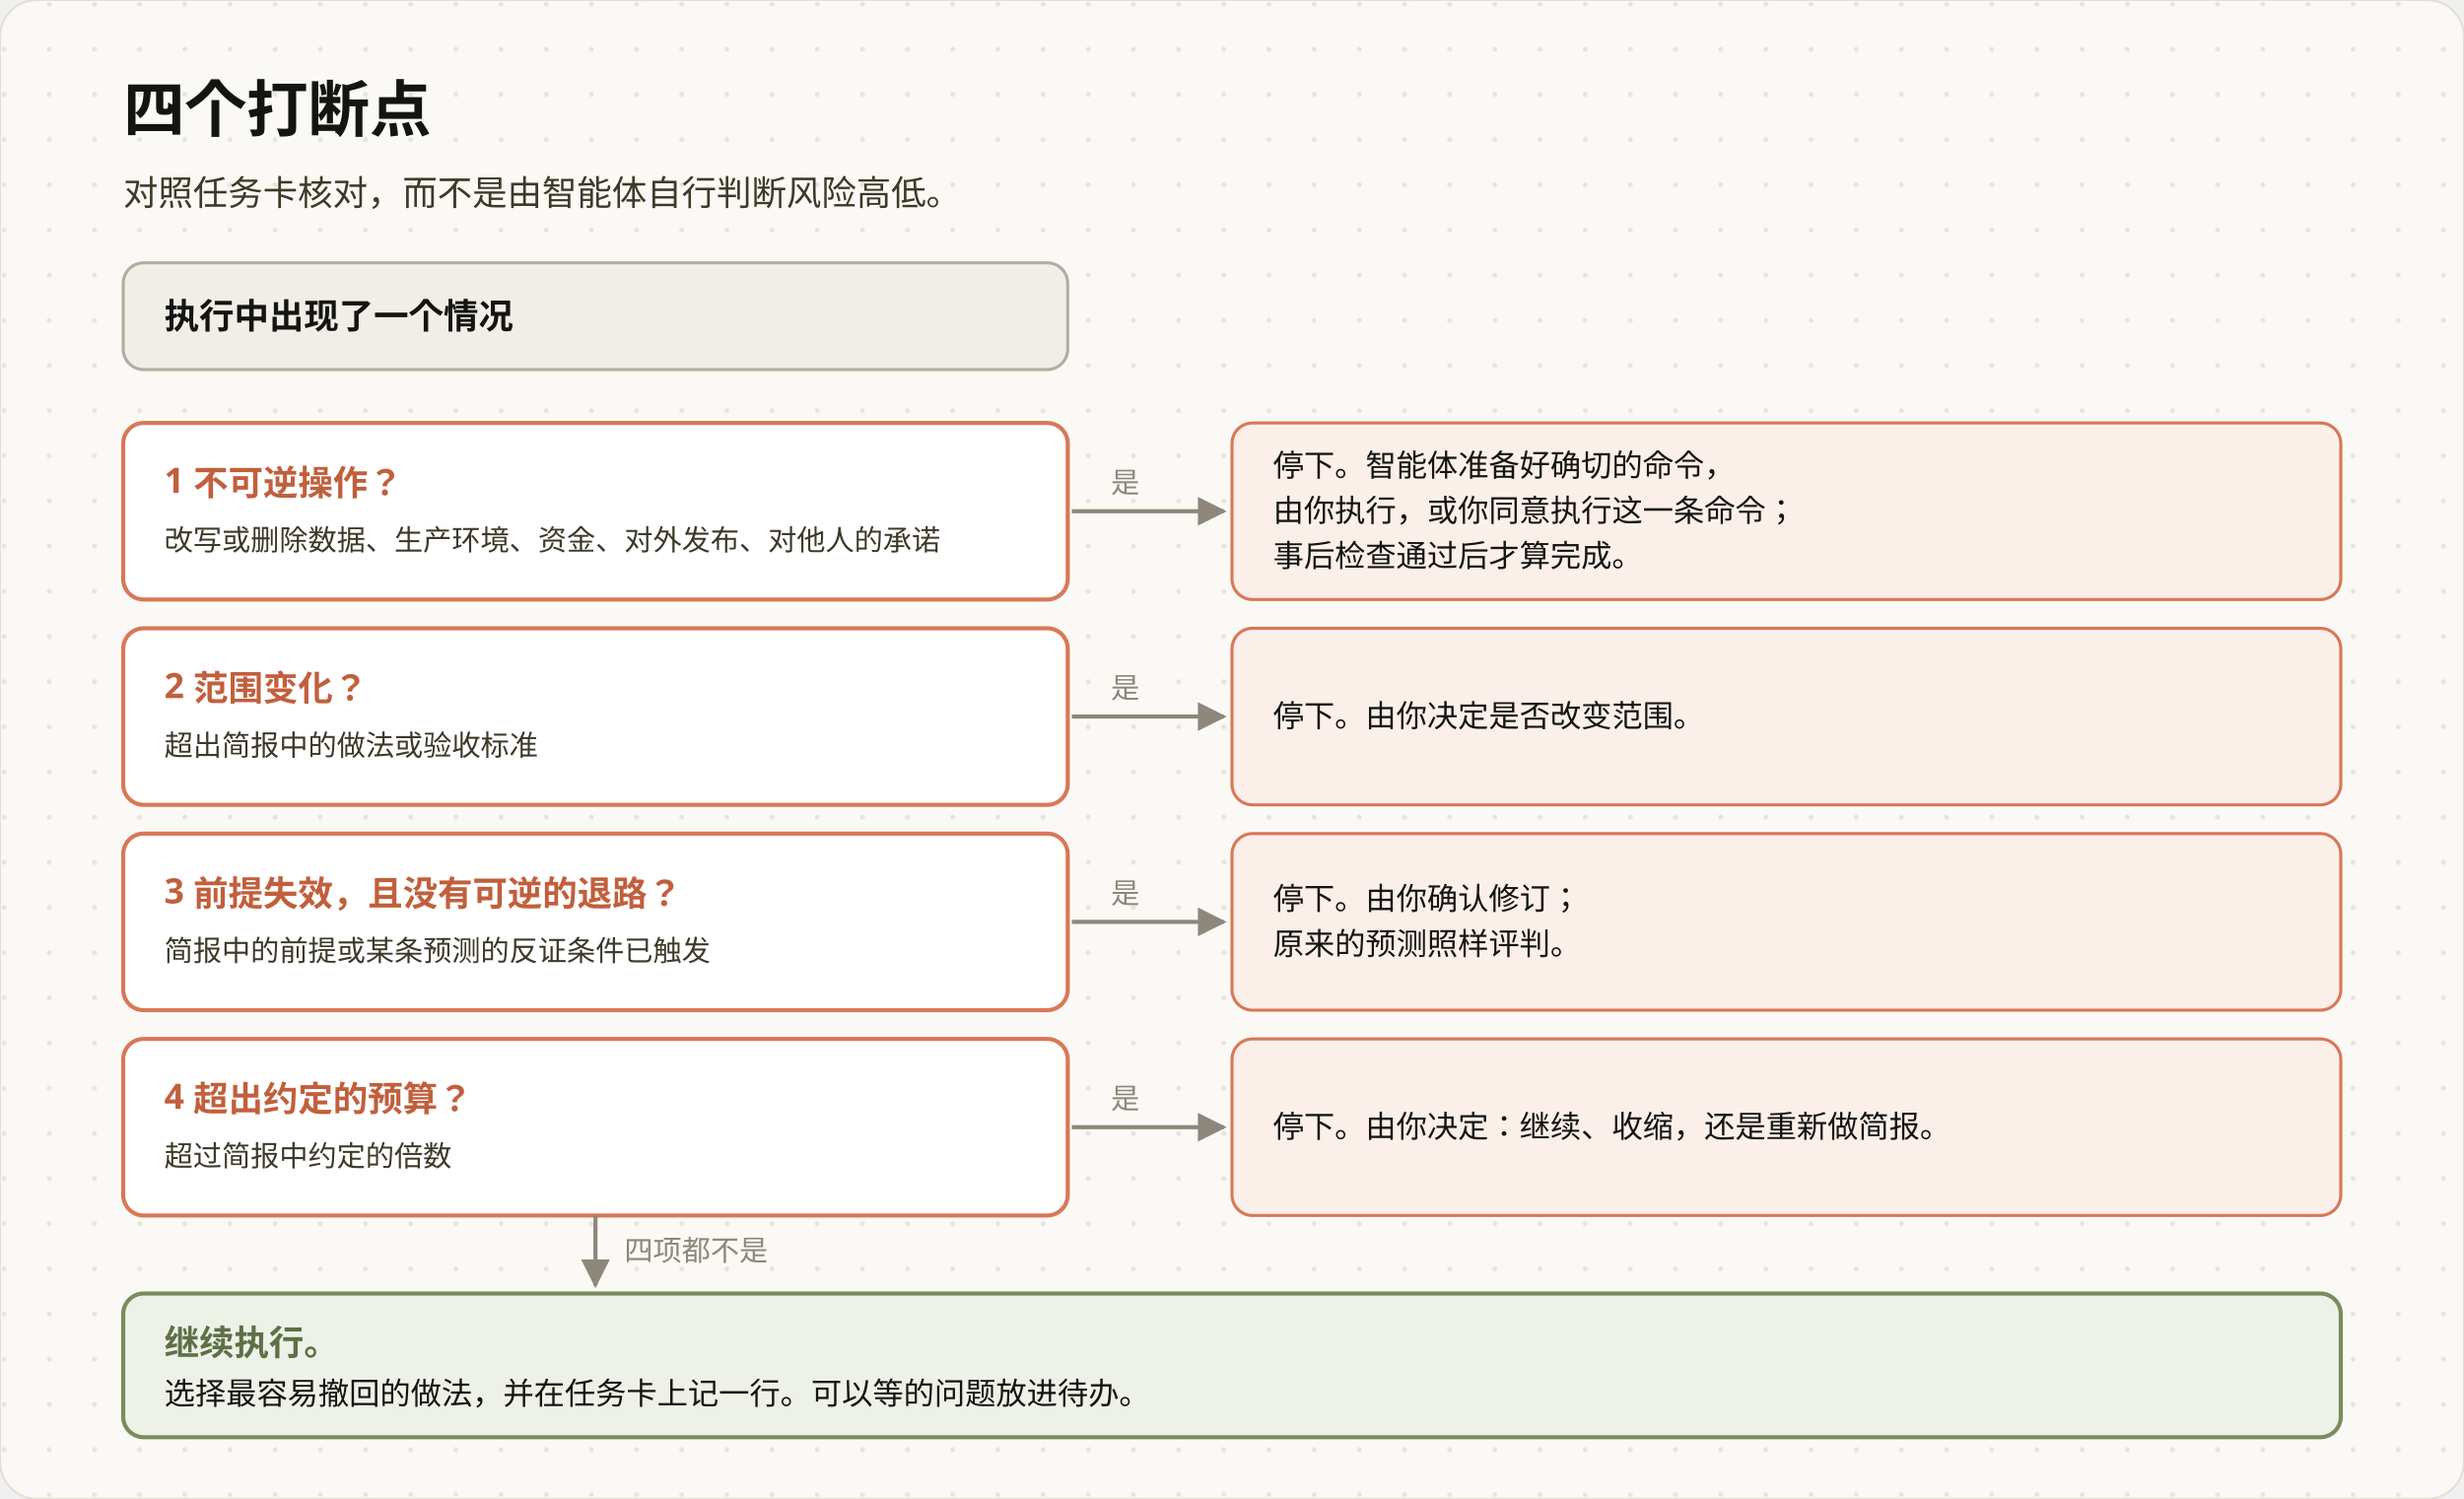
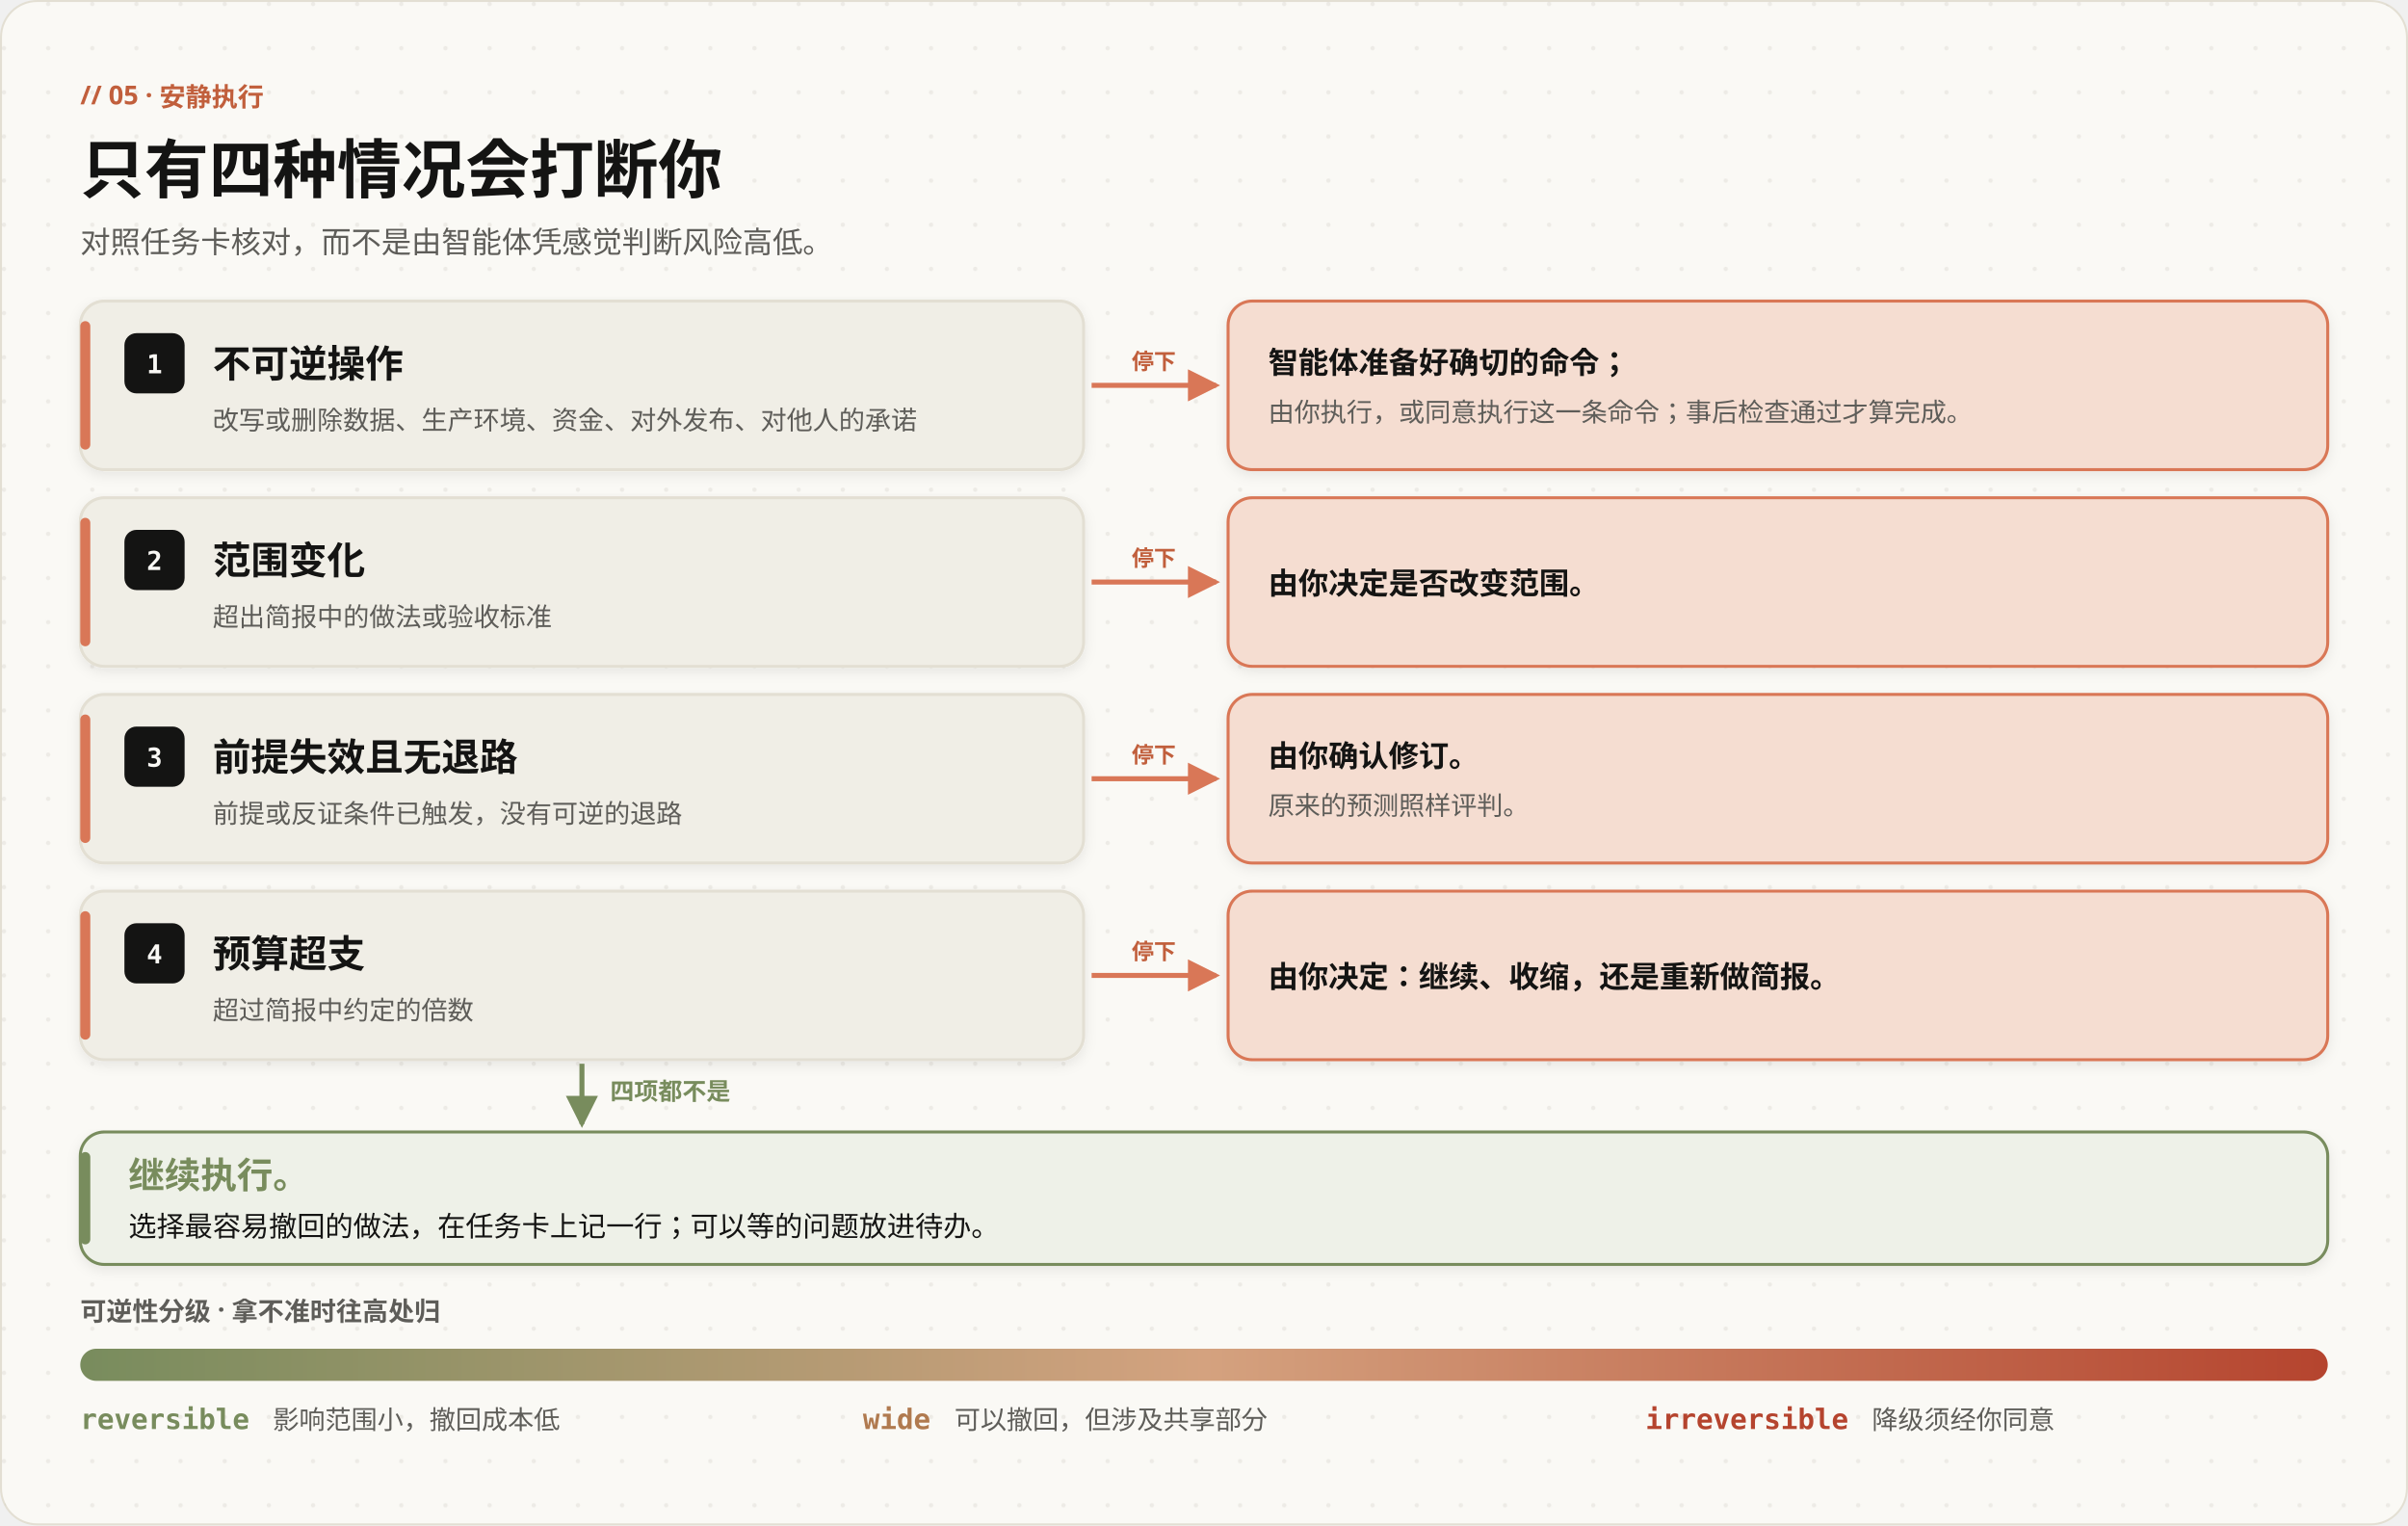
- <svg xmlns="http://www.w3.org/2000/svg" width="1200" height="730" viewBox="0 0 1200 730" role="img" aria-labelledby="t d">
+ <svg xmlns="http://www.w3.org/2000/svg" width="1200" height="760" viewBox="0 0 1200 760" role="img" aria-labelledby="t d">
  <defs>
+     <marker id="ah" viewBox="0 0 10 10" refX="8" refY="5" markerWidth="8" markerHeight="8" orient="auto-start-reverse">
+       <path d="M1 1L9 5L1 9z" fill="#D97757" />
+     </marker>
+     <marker id="ahc" viewBox="0 0 10 10" refX="8" refY="5" markerWidth="7" markerHeight="7" orient="auto-start-reverse">
+       <path d="M1 1L9 5L1 9z" fill="#B1ADA1" />
+     </marker>
+     <marker id="ahg" viewBox="0 0 10 10" refX="8" refY="5" markerWidth="8" markerHeight="8" orient="auto-start-reverse">
+       <path d="M1 1L9 5L1 9z" fill="#788C5D" />
+     </marker>
+     <filter id="sh" x="-5%" y="-5%" width="110%" height="120%">
+       <feDropShadow dx="0" dy="2" stdDeviation="3" flood-color="#141413" flood-opacity="0.08" />
+     </filter>
    <pattern id="dots" width="22" height="22" patternUnits="userSpaceOnUse">
-       <circle cx="2" cy="2" r="1.2" fill="#B1ADA1" opacity="0.28" />
+       <circle cx="2" cy="2" r="1.1" fill="#B1ADA1" opacity="0.35" />
    </pattern>
-     <marker id="arr" viewBox="0 0 10 10" refX="9" refY="5" markerWidth="7" markerHeight="7" orient="auto-start-reverse">
-       <path d="M0 0L10 5L0 10z" fill="#8C877A" />
-     </marker>
+     <linearGradient id="spec" x1="0" x2="1">
+       <stop offset="0" stop-color="#788C5D" />
+       <stop offset="0.5" stop-color="#D4A27F" />
+       <stop offset="1" stop-color="#B5442E" />
+     </linearGradient>
  </defs>
-   <rect width="1200" height="730" rx="18" fill="#FAF9F5" stroke="#E3DFD3" />
-   <rect x="1" y="1" width="1198" height="728" rx="18" fill="url(#dots)" />
-   <text x="60" y="64" font-size="30" font-family="Noto Sans SC" fill="#141413" font-weight="700">四个打断点</text>
-   <text x="60" y="100" font-size="17" font-family="Noto Sans SC" fill="#3D3929">对照任务卡核对，而不是由智能体自行判断风险高低。</text>
-   <rect x="60" y="128" width="460" height="52" rx="10" fill="#F0EEE6" stroke="#B1ADA1" stroke-width="1.5" />
-   <text x="80" y="160" font-size="17" font-family="Noto Sans SC" fill="#141413" font-weight="600">执行中出现了一个情况</text>
-   <rect x="60" y="206" width="460" height="86" rx="10" fill="#FFFFFF" stroke="#D97757" stroke-width="2" />
-   <text x="80" y="240" font-size="17" font-family="Noto Sans SC" fill="#C15F3C" font-weight="700">1  不可逆操作？</text>
-   <text x="80" y="268" font-size="14" font-family="Noto Sans SC" fill="#3D3929">改写或删除数据、生产环境、资金、对外发布、对他人的承诺</text>
-   <path d="M522 249L596 249" stroke="#8C877A" stroke-width="2" fill="none" marker-end="url(#arr)" />
-   <text x="548" y="240" font-size="14" font-family="Noto Sans SC" fill="#8C877A" text-anchor="middle">是</text>
-   <rect x="600" y="206" width="540" height="86" rx="10" fill="#FBEFEA" stroke="#D97757" stroke-width="1.5" />
-   <text x="620" y="232" font-size="15" font-family="Noto Sans SC" fill="#141413">停下。智能体准备好确切的命令，</text>
-   <text x="620" y="254" font-size="15" font-family="Noto Sans SC" fill="#141413">由你执行，或你同意执行这一条命令；</text>
-   <text x="620" y="276" font-size="15" font-family="Noto Sans SC" fill="#141413">事后检查通过后才算完成。</text>
-   <rect x="60" y="306" width="460" height="86" rx="10" fill="#FFFFFF" stroke="#D97757" stroke-width="2" />
-   <text x="80" y="340" font-size="17" font-family="Noto Sans SC" fill="#C15F3C" font-weight="700">2  范围变化？</text>
-   <text x="80" y="368" font-size="14" font-family="Noto Sans SC" fill="#3D3929">超出简报中的做法或验收标准</text>
-   <path d="M522 349L596 349" stroke="#8C877A" stroke-width="2" fill="none" marker-end="url(#arr)" />
-   <text x="548" y="340" font-size="14" font-family="Noto Sans SC" fill="#8C877A" text-anchor="middle">是</text>
-   <rect x="600" y="306" width="540" height="86" rx="10" fill="#FBEFEA" stroke="#D97757" stroke-width="1.5" />
-   <text x="620" y="354" font-size="15" font-family="Noto Sans SC" fill="#141413">停下。由你决定是否改变范围。</text>
-   <rect x="60" y="406" width="460" height="86" rx="10" fill="#FFFFFF" stroke="#D97757" stroke-width="2" />
-   <text x="80" y="440" font-size="17" font-family="Noto Sans SC" fill="#C15F3C" font-weight="700">3  前提失效，且没有可逆的退路？</text>
-   <text x="80" y="468" font-size="14" font-family="Noto Sans SC" fill="#3D3929">简报中的前提或某条预测的反证条件已触发</text>
-   <path d="M522 449L596 449" stroke="#8C877A" stroke-width="2" fill="none" marker-end="url(#arr)" />
-   <text x="548" y="440" font-size="14" font-family="Noto Sans SC" fill="#8C877A" text-anchor="middle">是</text>
-   <rect x="600" y="406" width="540" height="86" rx="10" fill="#FBEFEA" stroke="#D97757" stroke-width="1.5" />
-   <text x="620" y="443" font-size="15" font-family="Noto Sans SC" fill="#141413">停下。由你确认修订；</text>
-   <text x="620" y="465" font-size="15" font-family="Noto Sans SC" fill="#141413">原来的预测照样评判。</text>
-   <rect x="60" y="506" width="460" height="86" rx="10" fill="#FFFFFF" stroke="#D97757" stroke-width="2" />
-   <text x="80" y="540" font-size="17" font-family="Noto Sans SC" fill="#C15F3C" font-weight="700">4  超出约定的预算？</text>
-   <text x="80" y="568" font-size="14" font-family="Noto Sans SC" fill="#3D3929">超过简报中约定的倍数</text>
-   <path d="M522 549L596 549" stroke="#8C877A" stroke-width="2" fill="none" marker-end="url(#arr)" />
-   <text x="548" y="540" font-size="14" font-family="Noto Sans SC" fill="#8C877A" text-anchor="middle">是</text>
-   <rect x="600" y="506" width="540" height="86" rx="10" fill="#FBEFEA" stroke="#D97757" stroke-width="1.5" />
-   <text x="620" y="554" font-size="15" font-family="Noto Sans SC" fill="#141413">停下。由你决定：继续、收缩，还是重新做简报。</text>
-   <path d="M290 592L290 626" stroke="#8C877A" stroke-width="2" fill="none" marker-end="url(#arr)" />
-   <text x="304" y="614" font-size="14" font-family="Noto Sans SC" fill="#8C877A">四项都不是</text>
-   <rect x="60" y="630" width="1080" height="70" rx="10" fill="#EEF1E8" stroke="#788C5D" stroke-width="2" />
-   <text x="80" y="660" font-size="17" font-family="Noto Sans SC" fill="#5E7046" font-weight="700">继续执行。</text>
-   <text x="80" y="684" font-size="15" font-family="Noto Sans SC" fill="#141413">选择最容易撤回的做法，并在任务卡上记一行。可以等的问题放进待办。</text>
+   <rect x="0.5" y="0.5" width="1199" height="759" rx="18" fill="#FAF9F5" stroke="#E3DFD3" />
+   <rect x="0.5" y="0.5" width="1199" height="759" rx="18" fill="url(#dots)" opacity="0.5" />
+   <text x="40" y="52" font-family="Noto Sans SC, 'PingFang SC', 'Microsoft YaHei', sans-serif" font-size="13" fill="#C15F3C" font-weight="700">// 05 · 安静执行</text>
+   <text x="40" y="96" font-family="Noto Sans SC, 'PingFang SC', 'Microsoft YaHei', sans-serif" font-size="32" fill="#141413" font-weight="700">只有四种情况会打断你</text>
+   <text x="40" y="126" font-family="Noto Sans SC, 'PingFang SC', 'Microsoft YaHei', sans-serif" font-size="15" fill="#5E5D59">对照任务卡核对，而不是由智能体凭感觉判断风险高低。</text>
+   <rect x="40" y="150" width="500" height="84" rx="12" fill="#F0EEE6" stroke="#E3DFD3" stroke-width="1.5" filter="url(#sh)" />
+   <rect x="40" y="160" width="5" height="64" rx="2.5" fill="#D97757" />
+   <rect x="62" y="166" width="30" height="30" rx="6" fill="#141413" />
+   <text x="77.0" y="186.0" font-family="ui-monospace, SFMono-Regular, Menlo, Consolas, monospace" font-size="13" fill="#FAF9F5" font-weight="700" text-anchor="middle">1</text>
+   <text x="106" y="188" font-family="Noto Sans SC, 'PingFang SC', 'Microsoft YaHei', sans-serif" font-size="19" fill="#141413" font-weight="700">不可逆操作</text>
+   <text x="106" y="214" font-family="Noto Sans SC, 'PingFang SC', 'Microsoft YaHei', sans-serif" font-size="13" fill="#5E5D59">改写或删除数据、生产环境、资金、对外发布、对他人的承诺</text>
+   <path d="M544 192L606 192" stroke="#D97757" stroke-width="2.5" fill="none" marker-end="url(#ah)" />
+   <text x="575" y="184" font-family="Noto Sans SC, 'PingFang SC', 'Microsoft YaHei', sans-serif" font-size="11" fill="#C15F3C" font-weight="700" text-anchor="middle">停下</text>
+   <rect x="612" y="150" width="548" height="84" rx="12" fill="#F5DDD1" stroke="#D97757" stroke-width="1.5" filter="url(#sh)" />
+   <text x="632" y="186" font-family="Noto Sans SC, 'PingFang SC', 'Microsoft YaHei', sans-serif" font-size="15" fill="#141413" font-weight="700">智能体准备好确切的命令；</text>
+   <text x="632" y="210" font-family="Noto Sans SC, 'PingFang SC', 'Microsoft YaHei', sans-serif" font-size="13" fill="#5E5D59">由你执行，或同意执行这一条命令；事后检查通过才算完成。</text>
+   <rect x="40" y="248" width="500" height="84" rx="12" fill="#F0EEE6" stroke="#E3DFD3" stroke-width="1.5" filter="url(#sh)" />
+   <rect x="40" y="258" width="5" height="64" rx="2.5" fill="#D97757" />
+   <rect x="62" y="264" width="30" height="30" rx="6" fill="#141413" />
+   <text x="77.0" y="284.0" font-family="ui-monospace, SFMono-Regular, Menlo, Consolas, monospace" font-size="13" fill="#FAF9F5" font-weight="700" text-anchor="middle">2</text>
+   <text x="106" y="286" font-family="Noto Sans SC, 'PingFang SC', 'Microsoft YaHei', sans-serif" font-size="19" fill="#141413" font-weight="700">范围变化</text>
+   <text x="106" y="312" font-family="Noto Sans SC, 'PingFang SC', 'Microsoft YaHei', sans-serif" font-size="13" fill="#5E5D59">超出简报中的做法或验收标准</text>
+   <path d="M544 290L606 290" stroke="#D97757" stroke-width="2.5" fill="none" marker-end="url(#ah)" />
+   <text x="575" y="282" font-family="Noto Sans SC, 'PingFang SC', 'Microsoft YaHei', sans-serif" font-size="11" fill="#C15F3C" font-weight="700" text-anchor="middle">停下</text>
+   <rect x="612" y="248" width="548" height="84" rx="12" fill="#F5DDD1" stroke="#D97757" stroke-width="1.5" filter="url(#sh)" />
+   <text x="632" y="296" font-family="Noto Sans SC, 'PingFang SC', 'Microsoft YaHei', sans-serif" font-size="15" fill="#141413" font-weight="700">由你决定是否改变范围。</text>
+   <rect x="40" y="346" width="500" height="84" rx="12" fill="#F0EEE6" stroke="#E3DFD3" stroke-width="1.5" filter="url(#sh)" />
+   <rect x="40" y="356" width="5" height="64" rx="2.5" fill="#D97757" />
+   <rect x="62" y="362" width="30" height="30" rx="6" fill="#141413" />
+   <text x="77.0" y="382.0" font-family="ui-monospace, SFMono-Regular, Menlo, Consolas, monospace" font-size="13" fill="#FAF9F5" font-weight="700" text-anchor="middle">3</text>
+   <text x="106" y="384" font-family="Noto Sans SC, 'PingFang SC', 'Microsoft YaHei', sans-serif" font-size="19" fill="#141413" font-weight="700">前提失效且无退路</text>
+   <text x="106" y="410" font-family="Noto Sans SC, 'PingFang SC', 'Microsoft YaHei', sans-serif" font-size="13" fill="#5E5D59">前提或反证条件已触发，没有可逆的退路</text>
+   <path d="M544 388L606 388" stroke="#D97757" stroke-width="2.5" fill="none" marker-end="url(#ah)" />
+   <text x="575" y="380" font-family="Noto Sans SC, 'PingFang SC', 'Microsoft YaHei', sans-serif" font-size="11" fill="#C15F3C" font-weight="700" text-anchor="middle">停下</text>
+   <rect x="612" y="346" width="548" height="84" rx="12" fill="#F5DDD1" stroke="#D97757" stroke-width="1.5" filter="url(#sh)" />
+   <text x="632" y="382" font-family="Noto Sans SC, 'PingFang SC', 'Microsoft YaHei', sans-serif" font-size="15" fill="#141413" font-weight="700">由你确认修订。</text>
+   <text x="632" y="406" font-family="Noto Sans SC, 'PingFang SC', 'Microsoft YaHei', sans-serif" font-size="13" fill="#5E5D59">原来的预测照样评判。</text>
+   <rect x="40" y="444" width="500" height="84" rx="12" fill="#F0EEE6" stroke="#E3DFD3" stroke-width="1.5" filter="url(#sh)" />
+   <rect x="40" y="454" width="5" height="64" rx="2.5" fill="#D97757" />
+   <rect x="62" y="460" width="30" height="30" rx="6" fill="#141413" />
+   <text x="77.0" y="480.0" font-family="ui-monospace, SFMono-Regular, Menlo, Consolas, monospace" font-size="13" fill="#FAF9F5" font-weight="700" text-anchor="middle">4</text>
+   <text x="106" y="482" font-family="Noto Sans SC, 'PingFang SC', 'Microsoft YaHei', sans-serif" font-size="19" fill="#141413" font-weight="700">预算超支</text>
+   <text x="106" y="508" font-family="Noto Sans SC, 'PingFang SC', 'Microsoft YaHei', sans-serif" font-size="13" fill="#5E5D59">超过简报中约定的倍数</text>
+   <path d="M544 486L606 486" stroke="#D97757" stroke-width="2.5" fill="none" marker-end="url(#ah)" />
+   <text x="575" y="478" font-family="Noto Sans SC, 'PingFang SC', 'Microsoft YaHei', sans-serif" font-size="11" fill="#C15F3C" font-weight="700" text-anchor="middle">停下</text>
+   <rect x="612" y="444" width="548" height="84" rx="12" fill="#F5DDD1" stroke="#D97757" stroke-width="1.5" filter="url(#sh)" />
+   <text x="632" y="492" font-family="Noto Sans SC, 'PingFang SC', 'Microsoft YaHei', sans-serif" font-size="15" fill="#141413" font-weight="700">由你决定：继续、收缩，还是重新做简报。</text>
+   <path d="M290 530L290 560" stroke="#788C5D" stroke-width="2.5" fill="none" marker-end="url(#ahg)" />
+   <text x="304" y="548" font-family="Noto Sans SC, 'PingFang SC', 'Microsoft YaHei', sans-serif" font-size="12" fill="#788C5D" font-weight="700">四项都不是</text>
+   <rect x="40" y="564" width="1120" height="66" rx="12" fill="#EEF1E8" stroke="#788C5D" stroke-width="1.5" filter="url(#sh)" />
+   <rect x="40" y="574" width="5" height="46" rx="2.5" fill="#788C5D" />
+   <text x="64" y="592" font-family="Noto Sans SC, 'PingFang SC', 'Microsoft YaHei', sans-serif" font-size="18" fill="#788C5D" font-weight="700">继续执行。</text>
+   <text x="64" y="616" font-family="Noto Sans SC, 'PingFang SC', 'Microsoft YaHei', sans-serif" font-size="14" fill="#141413">选择最容易撤回的做法，在任务卡上记一行；可以等的问题放进待办。</text>
+   <text x="40" y="658" font-family="Noto Sans SC, 'PingFang SC', 'Microsoft YaHei', sans-serif" font-size="13" fill="#5E5D59" font-weight="700">可逆性分级 · 拿不准时往高处归</text>
+   <rect x="40" y="672" width="1120" height="16" rx="8" fill="url(#spec)" />
+   <text x="40" y="712" font-family="ui-monospace, SFMono-Regular, Menlo, Consolas, monospace" font-size="14" fill="#788C5D" font-weight="700">reversible</text>
+   <text x="136.0" y="712" font-family="Noto Sans SC, 'PingFang SC', 'Microsoft YaHei', sans-serif" font-size="13" fill="#5E5D59">影响范围小，撤回成本低</text>
+   <text x="430" y="712" font-family="ui-monospace, SFMono-Regular, Menlo, Consolas, monospace" font-size="14" fill="#B07A4F" font-weight="700">wide</text>
+   <text x="475.6" y="712" font-family="Noto Sans SC, 'PingFang SC', 'Microsoft YaHei', sans-serif" font-size="13" fill="#5E5D59">可以撤回，但涉及共享部分</text>
+   <text x="820" y="712" font-family="ui-monospace, SFMono-Regular, Menlo, Consolas, monospace" font-size="14" fill="#B5442E" font-weight="700">irreversible</text>
+   <text x="932.8" y="712" font-family="Noto Sans SC, 'PingFang SC', 'Microsoft YaHei', sans-serif" font-size="13" fill="#5E5D59">降级须经你同意</text>
</svg>
